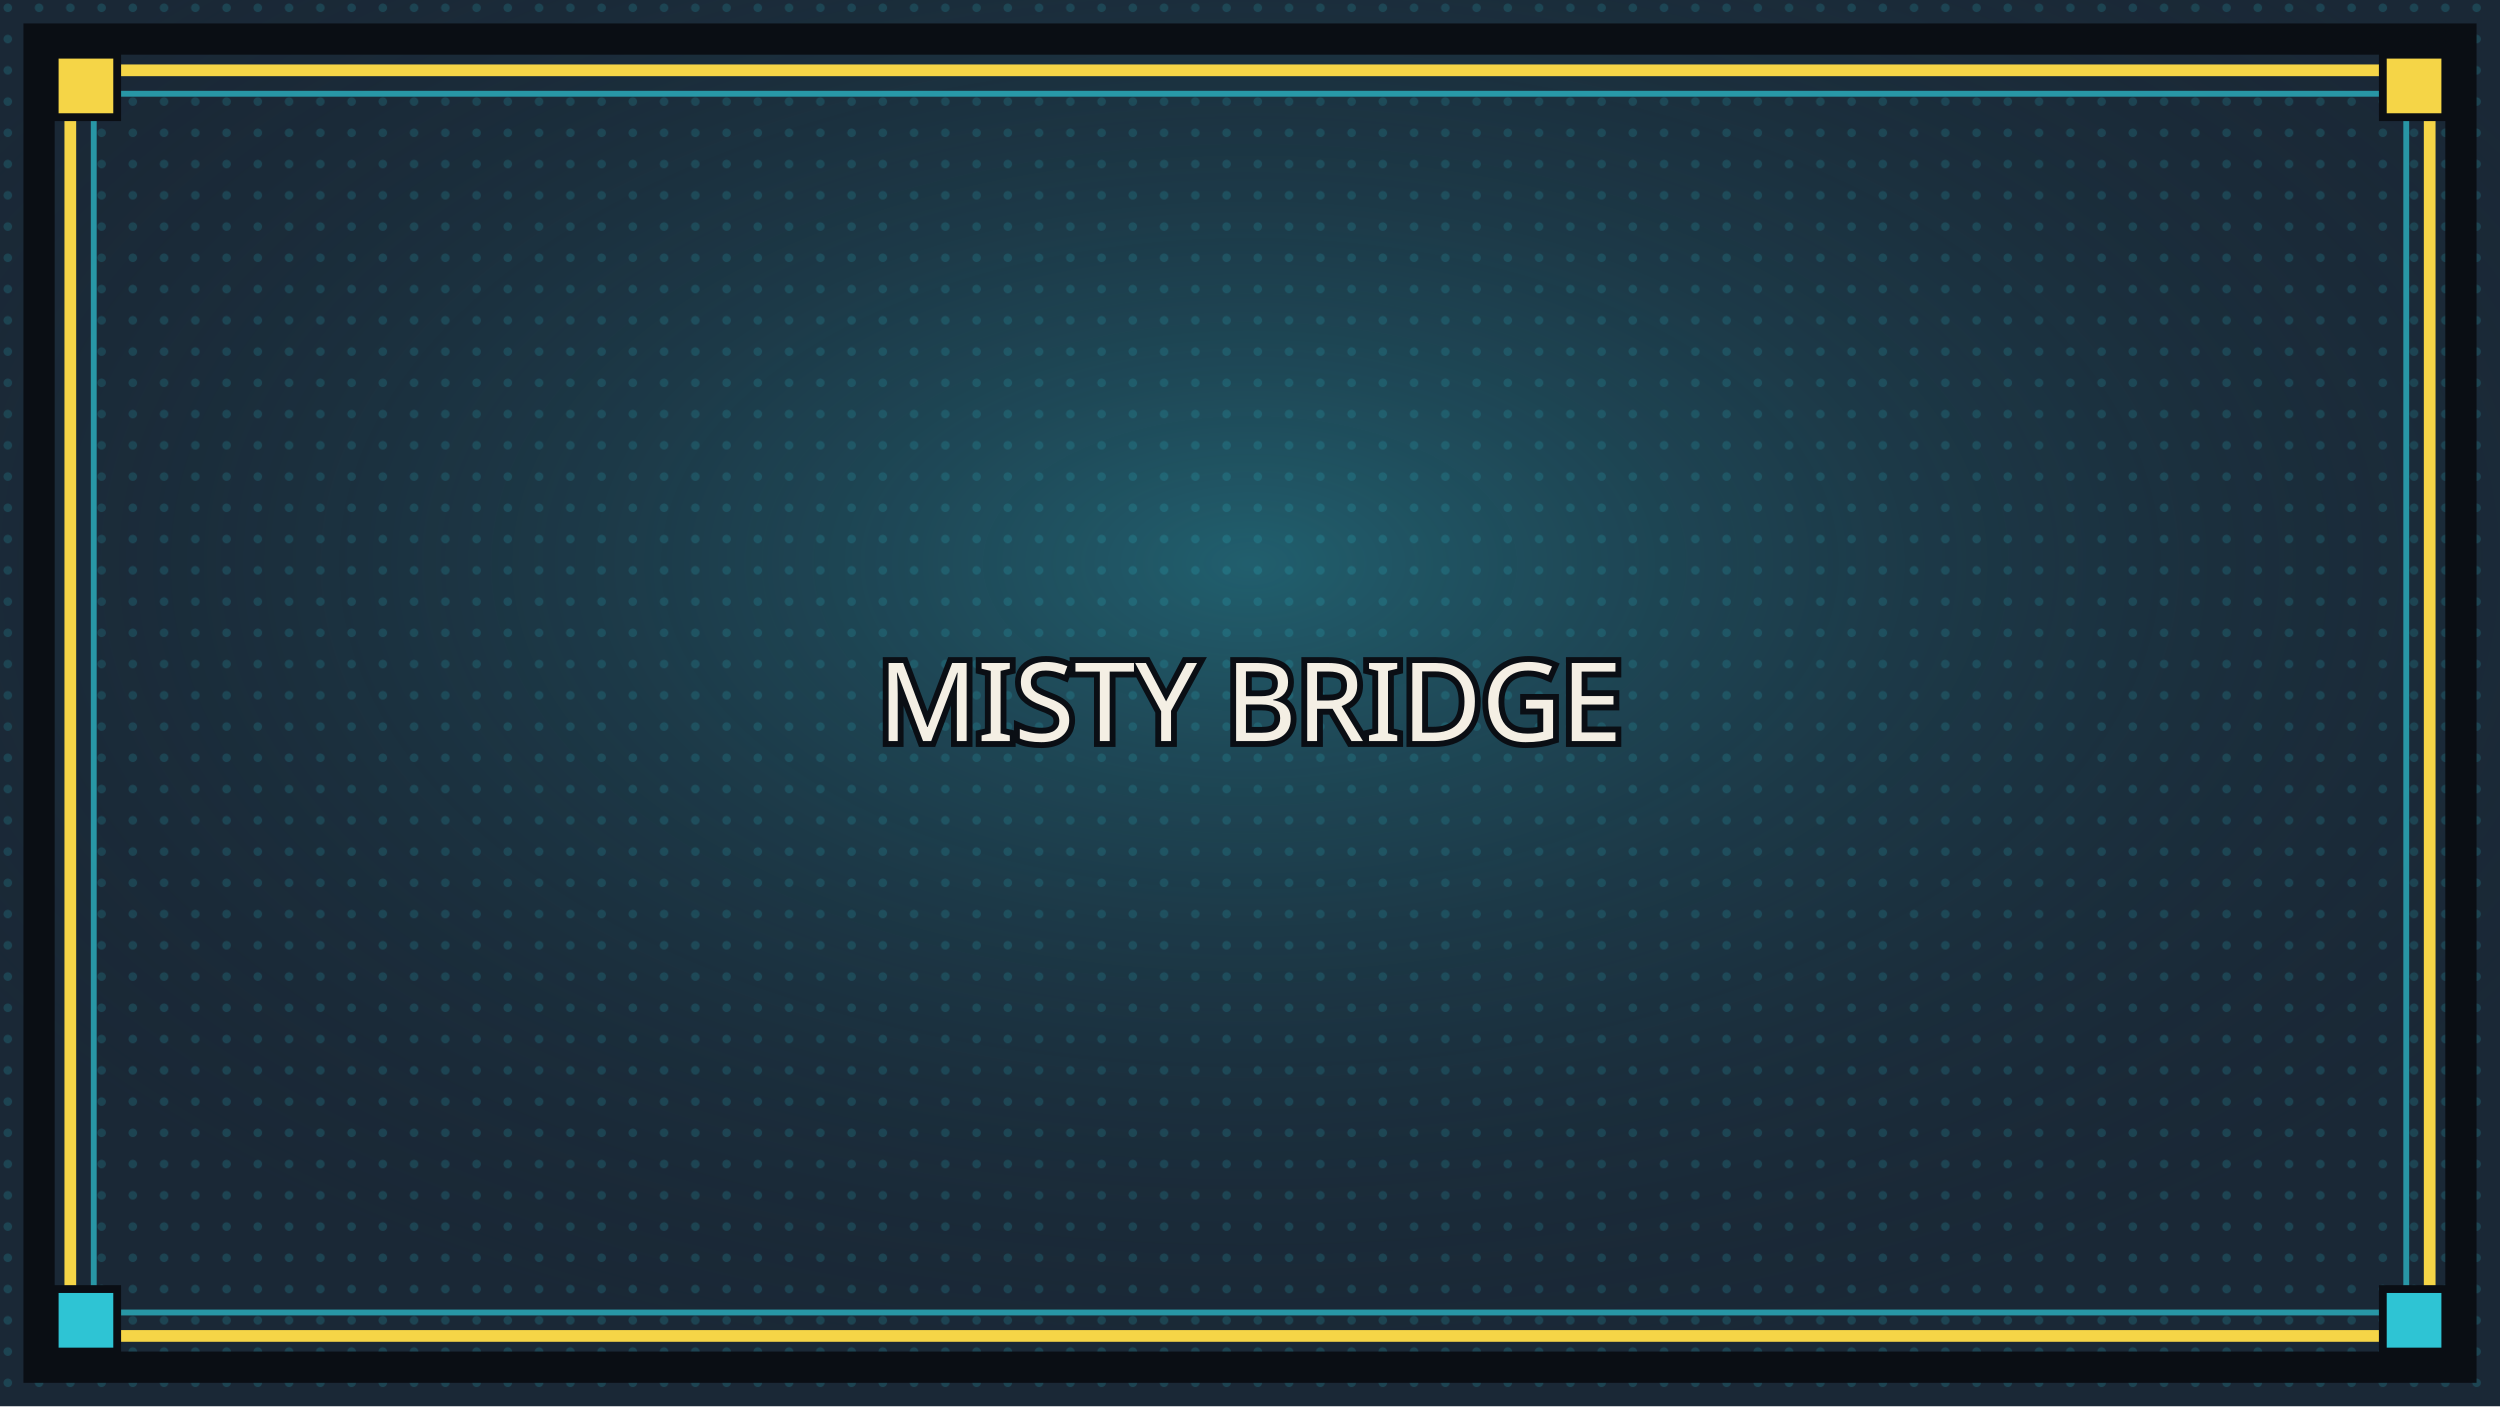
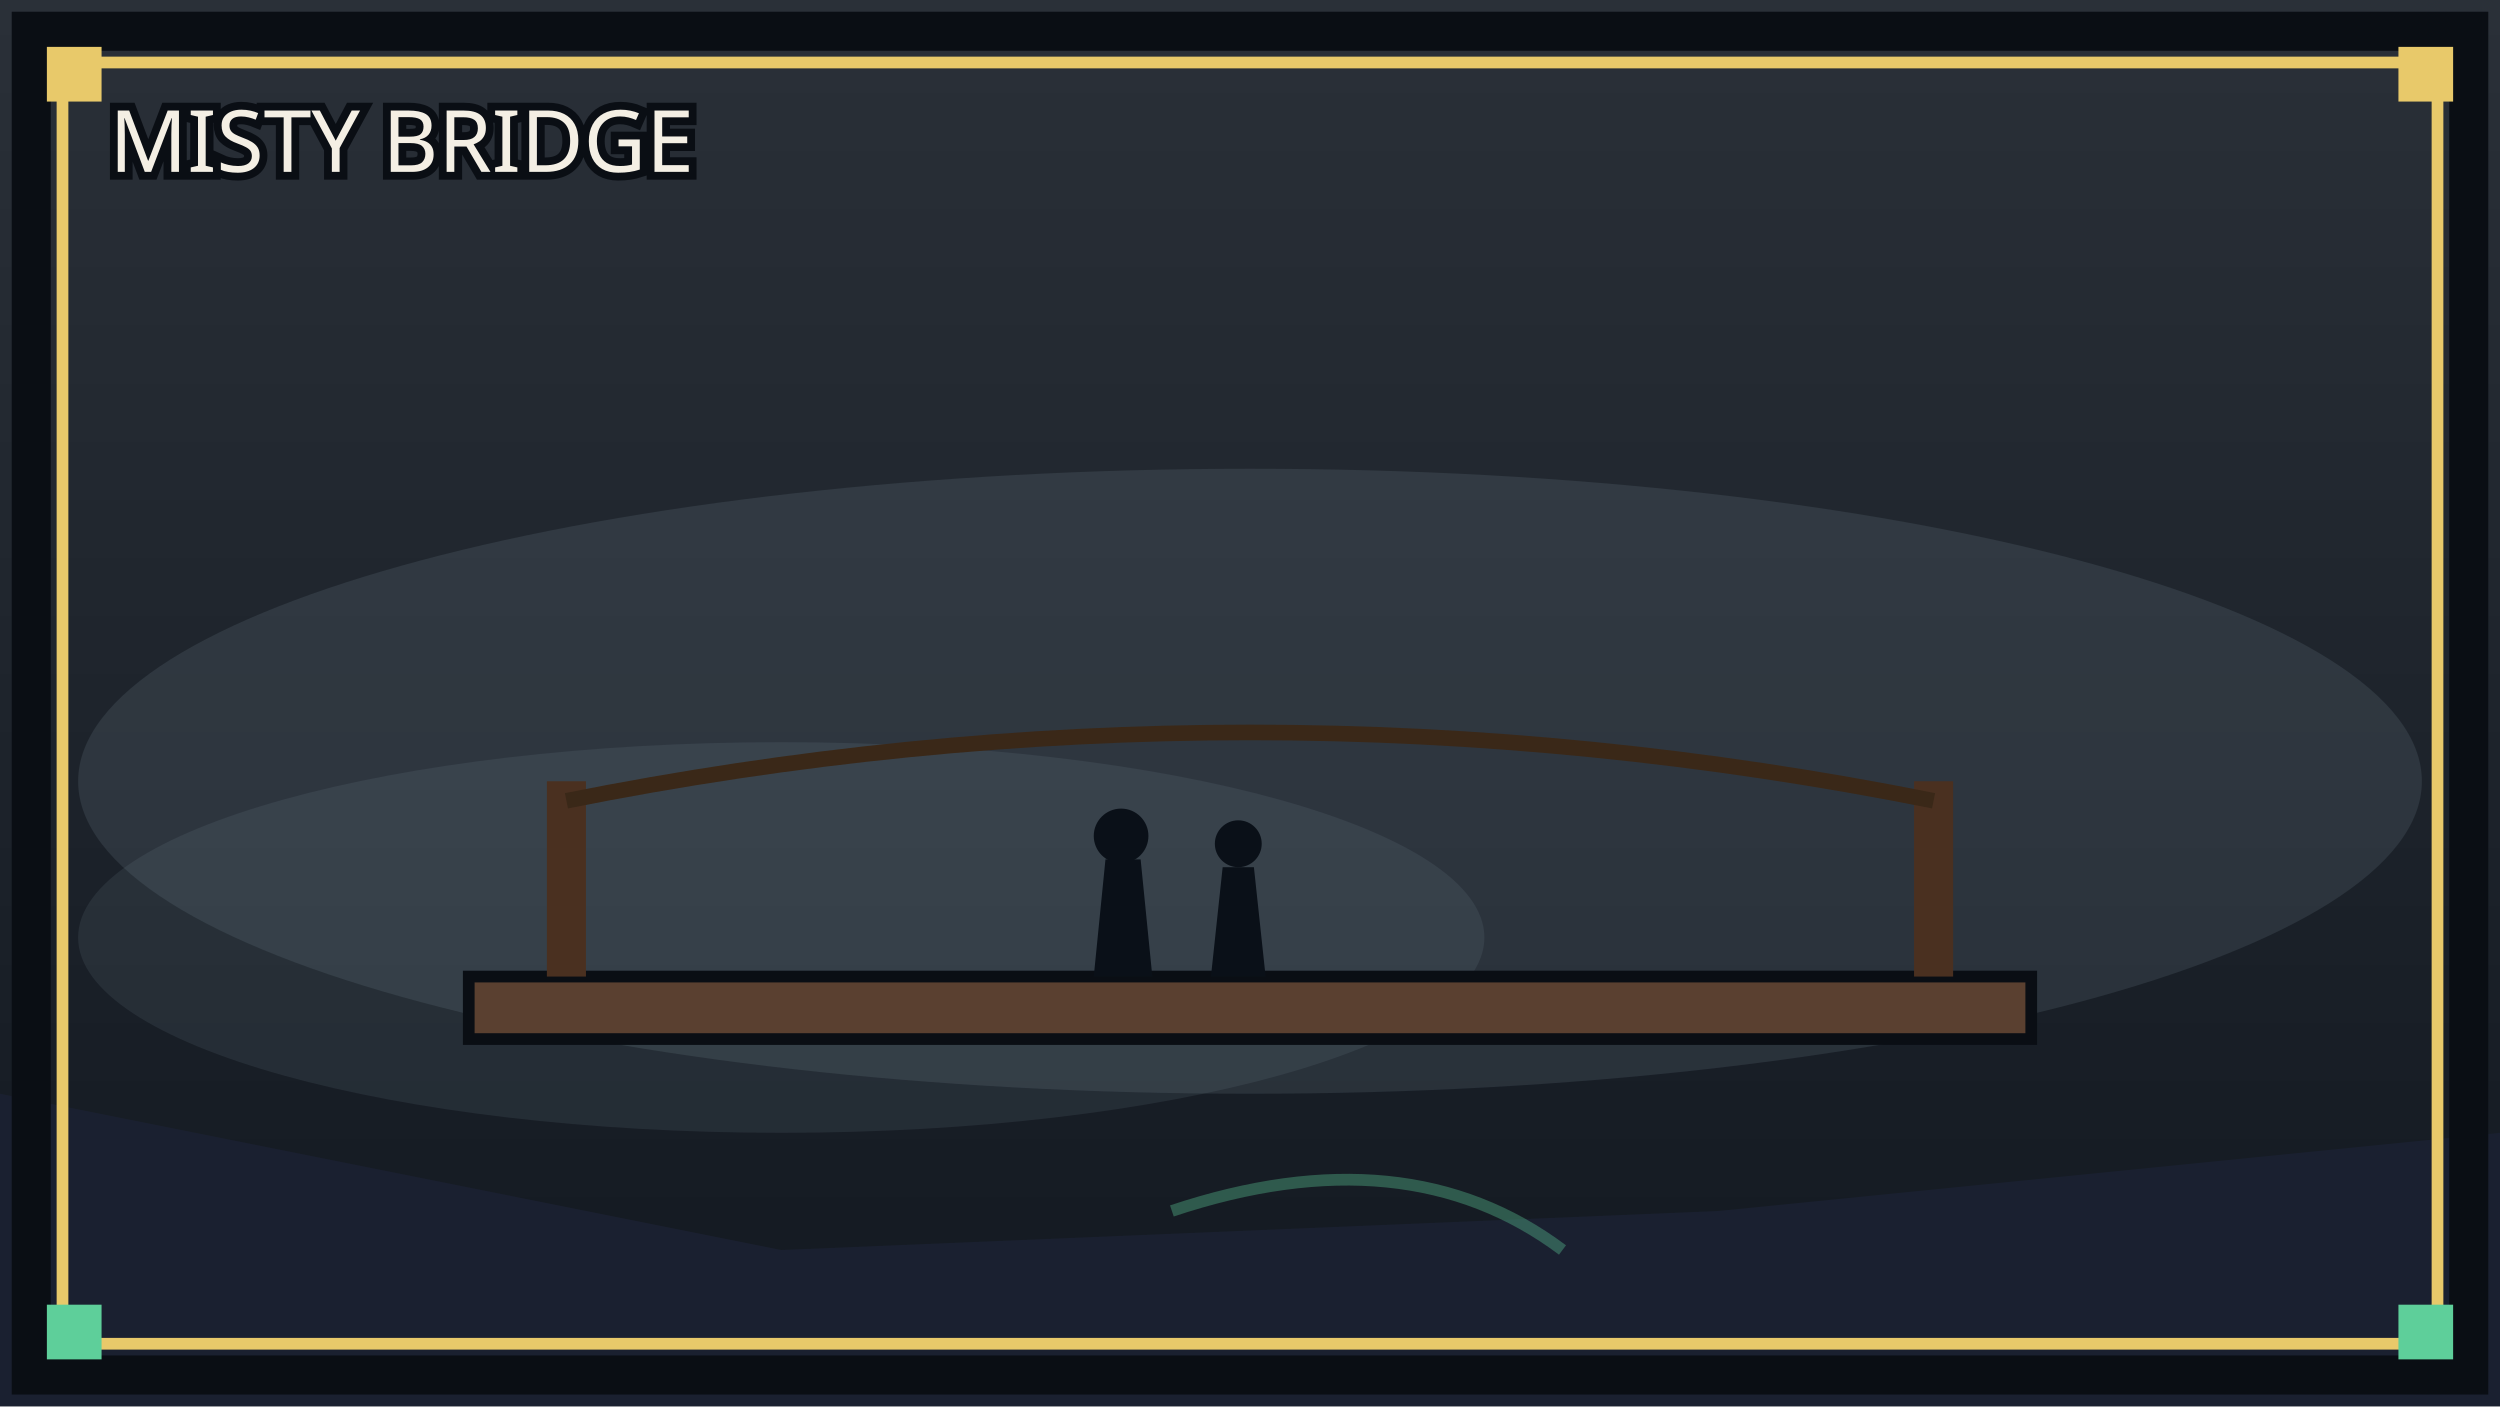
<svg xmlns="http://www.w3.org/2000/svg" width="640" height="360" viewBox="0 0 640 360" fill="none">
  <defs>
-     <pattern id="ht" width="8" height="8" patternUnits="userSpaceOnUse">
-       <circle cx="2" cy="2" r="1.1" fill="#2ec4d4" fill-opacity="0.18" />
-     </pattern>
-     <radialGradient id="g" cx="50%" cy="40%" r="60%">
-       <stop offset="0%" stop-color="#2ec4d4" stop-opacity="0.35" />
-       <stop offset="100%" stop-color="#1a2836" stop-opacity="0" />
-     </radialGradient>
+     <linearGradient id="sky" x1="0" y1="0" x2="0" y2="1">
+       <stop offset="0%" stop-color="#2a3038" />
+       <stop offset="100%" stop-color="#121820" />
+     </linearGradient>
  </defs>
-   <rect width="640" height="360" fill="#1a2836" />
-   <rect width="640" height="360" fill="url(#ht)" />
-   <rect width="640" height="360" fill="url(#g)" />
-   <rect x="10" y="10" width="620" height="340" fill="none" stroke="#0a0e14" stroke-width="8" />
-   <rect x="18" y="18" width="604" height="324" fill="none" stroke="#f5d547" stroke-width="3" />
-   <rect x="24" y="24" width="592" height="312" fill="none" stroke="#2ec4d4" stroke-width="1.5" opacity="0.7" />
-   <rect x="14" y="14" width="16" height="16" fill="#f5d547" stroke="#0a0e14" stroke-width="2" />
-   <rect x="610" y="14" width="16" height="16" fill="#f5d547" stroke="#0a0e14" stroke-width="2" />
-   <rect x="14" y="330" width="16" height="16" fill="#2ec4d4" stroke="#0a0e14" stroke-width="2" />
-   <rect x="610" y="330" width="16" height="16" fill="#2ec4d4" stroke="#0a0e14" stroke-width="2" />
-   <text x="320" y="180" text-anchor="middle" dominant-baseline="middle" font-family="Impact, Arial Black, sans-serif" font-size="28" fill="#f4efe4" stroke="#0a0e14" stroke-width="3" paint-order="stroke">MISTY BRIDGE</text>
+   <rect width="640" height="360" fill="url(#sky)" />
+   <ellipse cx="320" cy="200" rx="300" ry="80" fill="#8aa0ad" opacity="0.15" />
+   <ellipse cx="200" cy="240" rx="180" ry="50" fill="#8aa0ad" opacity="0.12" />
+   <path d="M0 280 L200 320 L440 310 L640 290 L640 360 L0 360Z" fill="#1a2030" />
+   <rect x="120" y="250" width="400" height="16" fill="#5a4030" stroke="#0a0e14" stroke-width="3" />
+   <rect x="140" y="200" width="10" height="50" fill="#4a3020" />
+   <rect x="490" y="200" width="10" height="50" fill="#4a3020" />
+   <path d="M145 205 Q320 170 495 205" fill="none" stroke="#3a2818" stroke-width="4" />
+   <g fill="#0a1018">
+     <path d="M280 250 L283 220 L292 220 L295 250Z" />
+     <circle cx="287" cy="214" r="7" />
+     <path d="M310 250 L313 222 L321 222 L324 250Z" />
+     <circle cx="317" cy="216" r="6" />
+   </g>
+   <path d="M300 310 Q360 290 400 320" fill="none" stroke="#5ecf9a" stroke-width="3" opacity="0.35" />
+   <rect x="8" y="8" width="624" height="344" fill="none" stroke="#0a0e14" stroke-width="10" />
+   <rect x="16" y="16" width="608" height="328" fill="none" stroke="#e8c96a" stroke-width="3" />
+   <rect x="12" y="12" width="14" height="14" fill="#e8c96a" />
+   <rect x="614" y="12" width="14" height="14" fill="#e8c96a" />
+   <rect x="12" y="334" width="14" height="14" fill="#5ecf9a" />
+   <rect x="614" y="334" width="14" height="14" fill="#5ecf9a" />
+   <text x="28" y="44" font-family="Impact, Arial Black, sans-serif" font-size="22" fill="#f4efe4" stroke="#0a0e14" stroke-width="4" paint-order="stroke">MISTY BRIDGE</text>
</svg>
